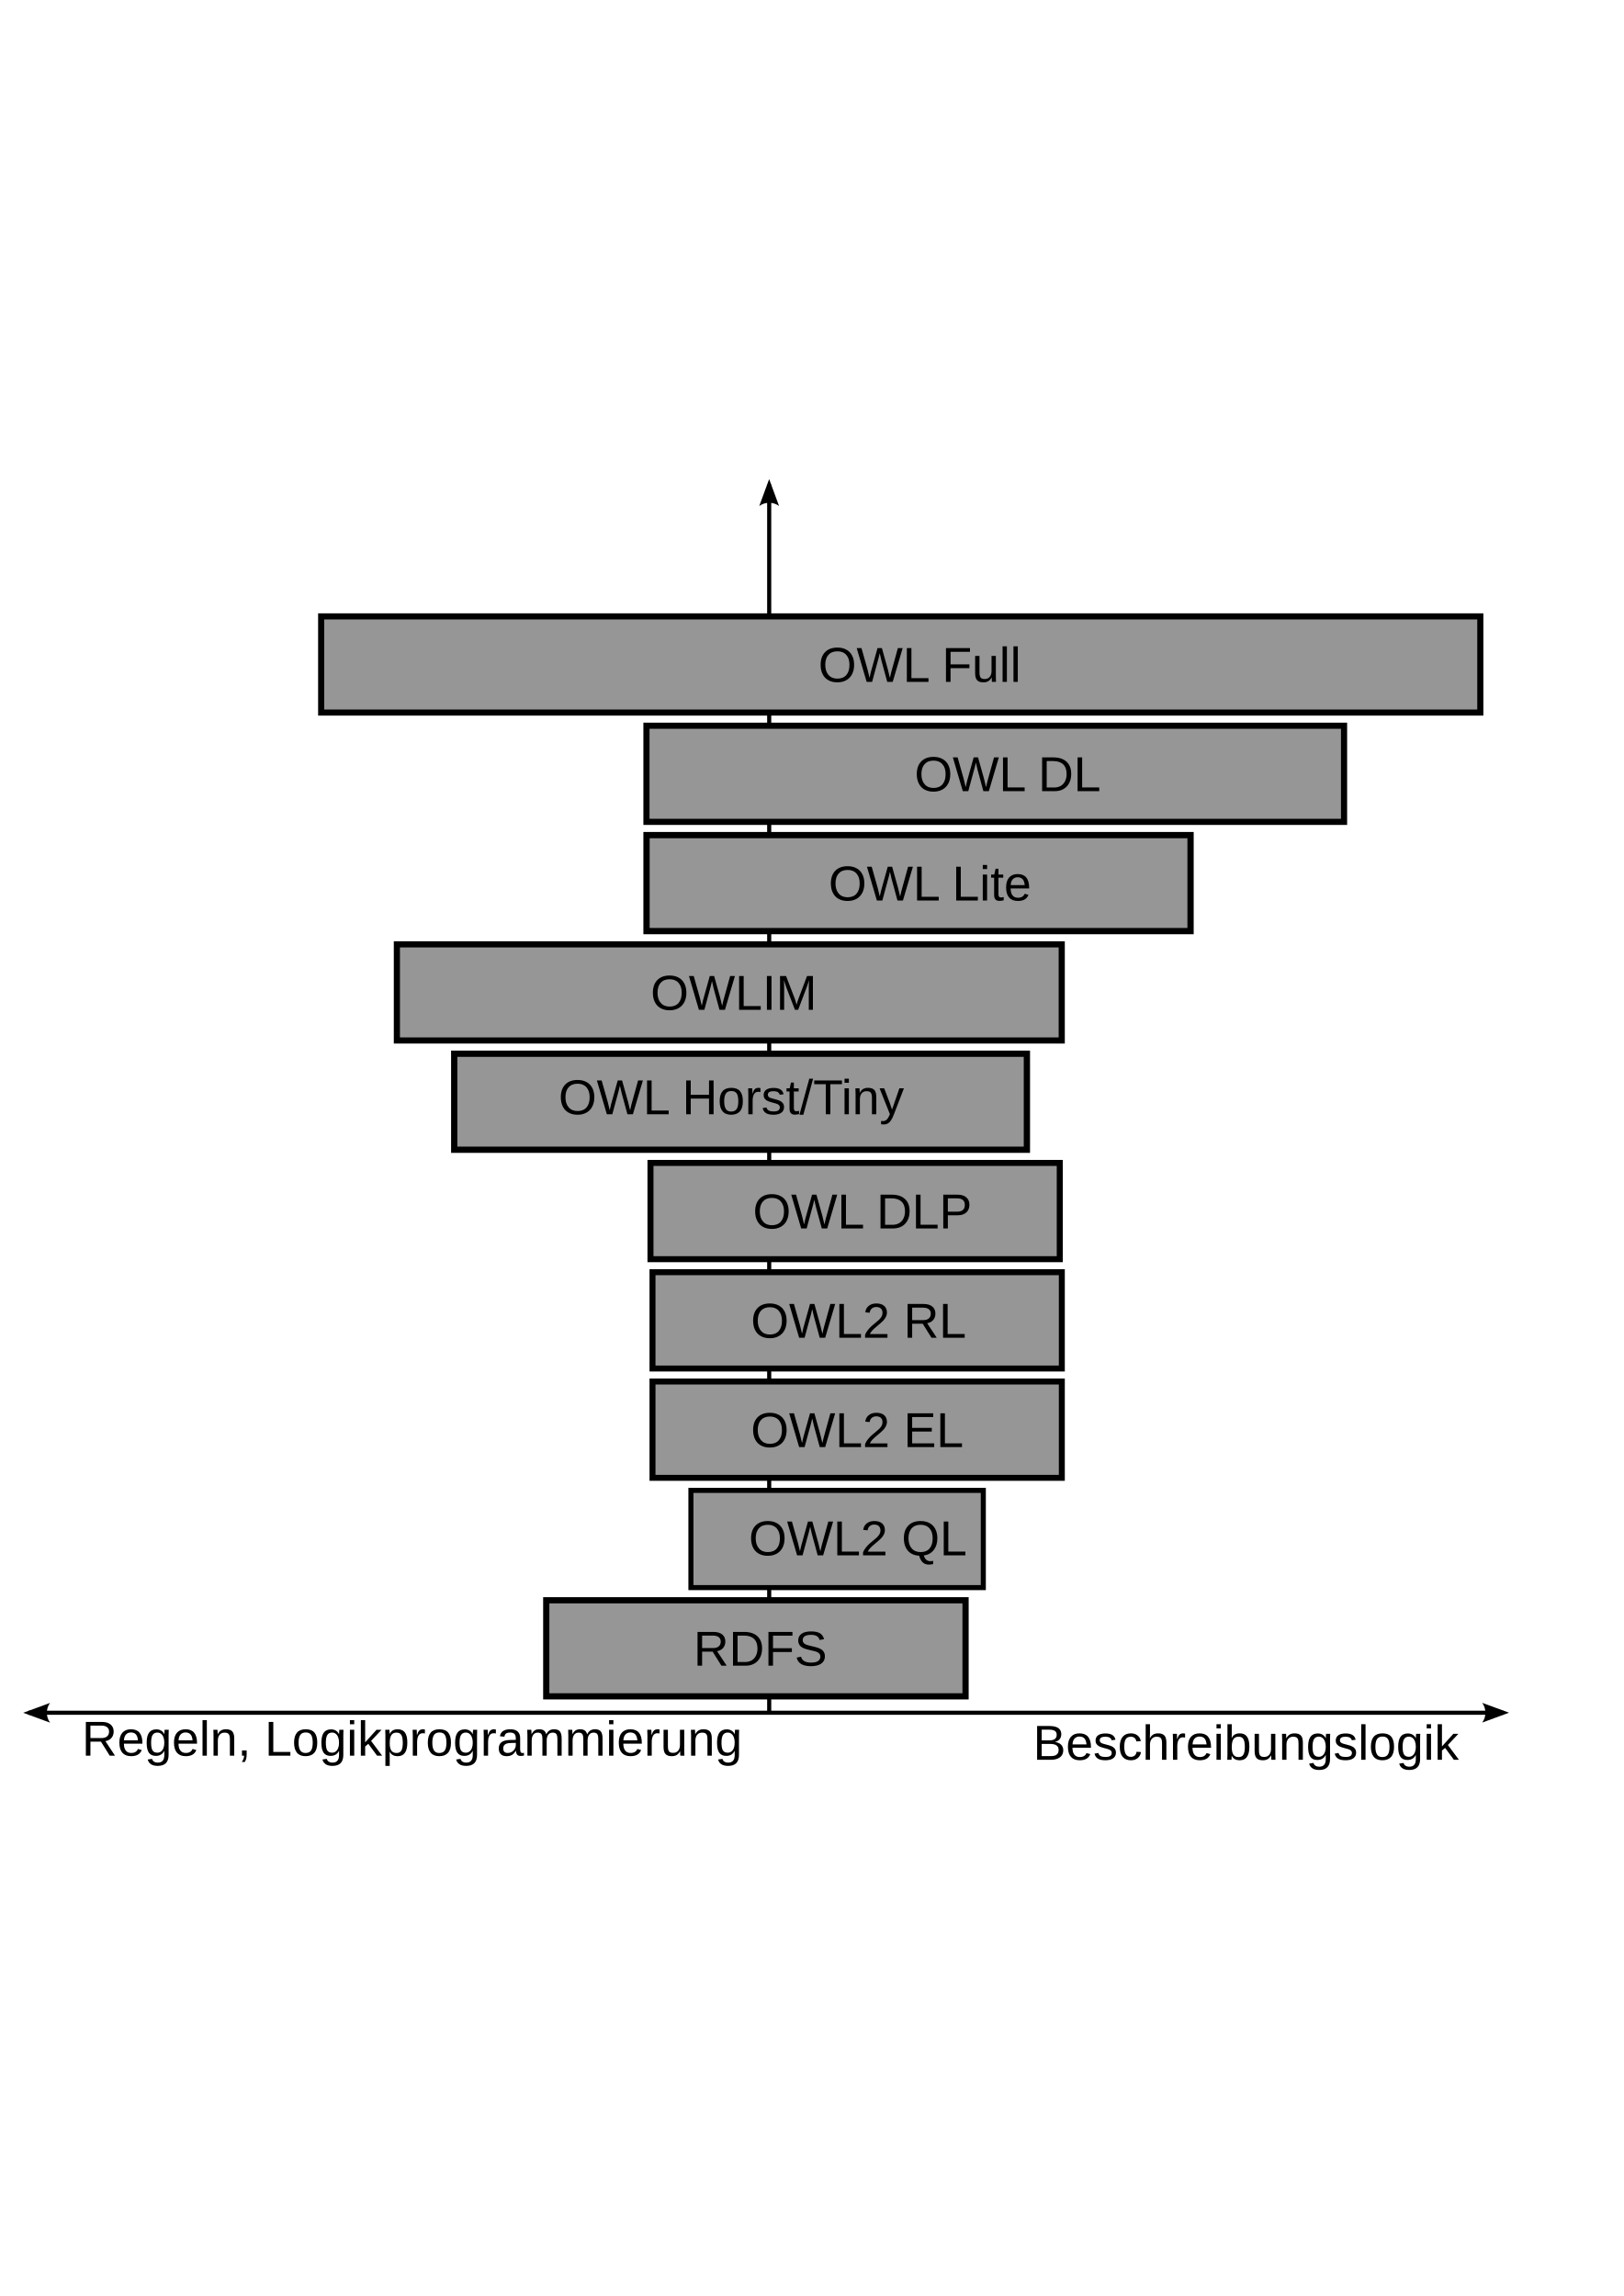
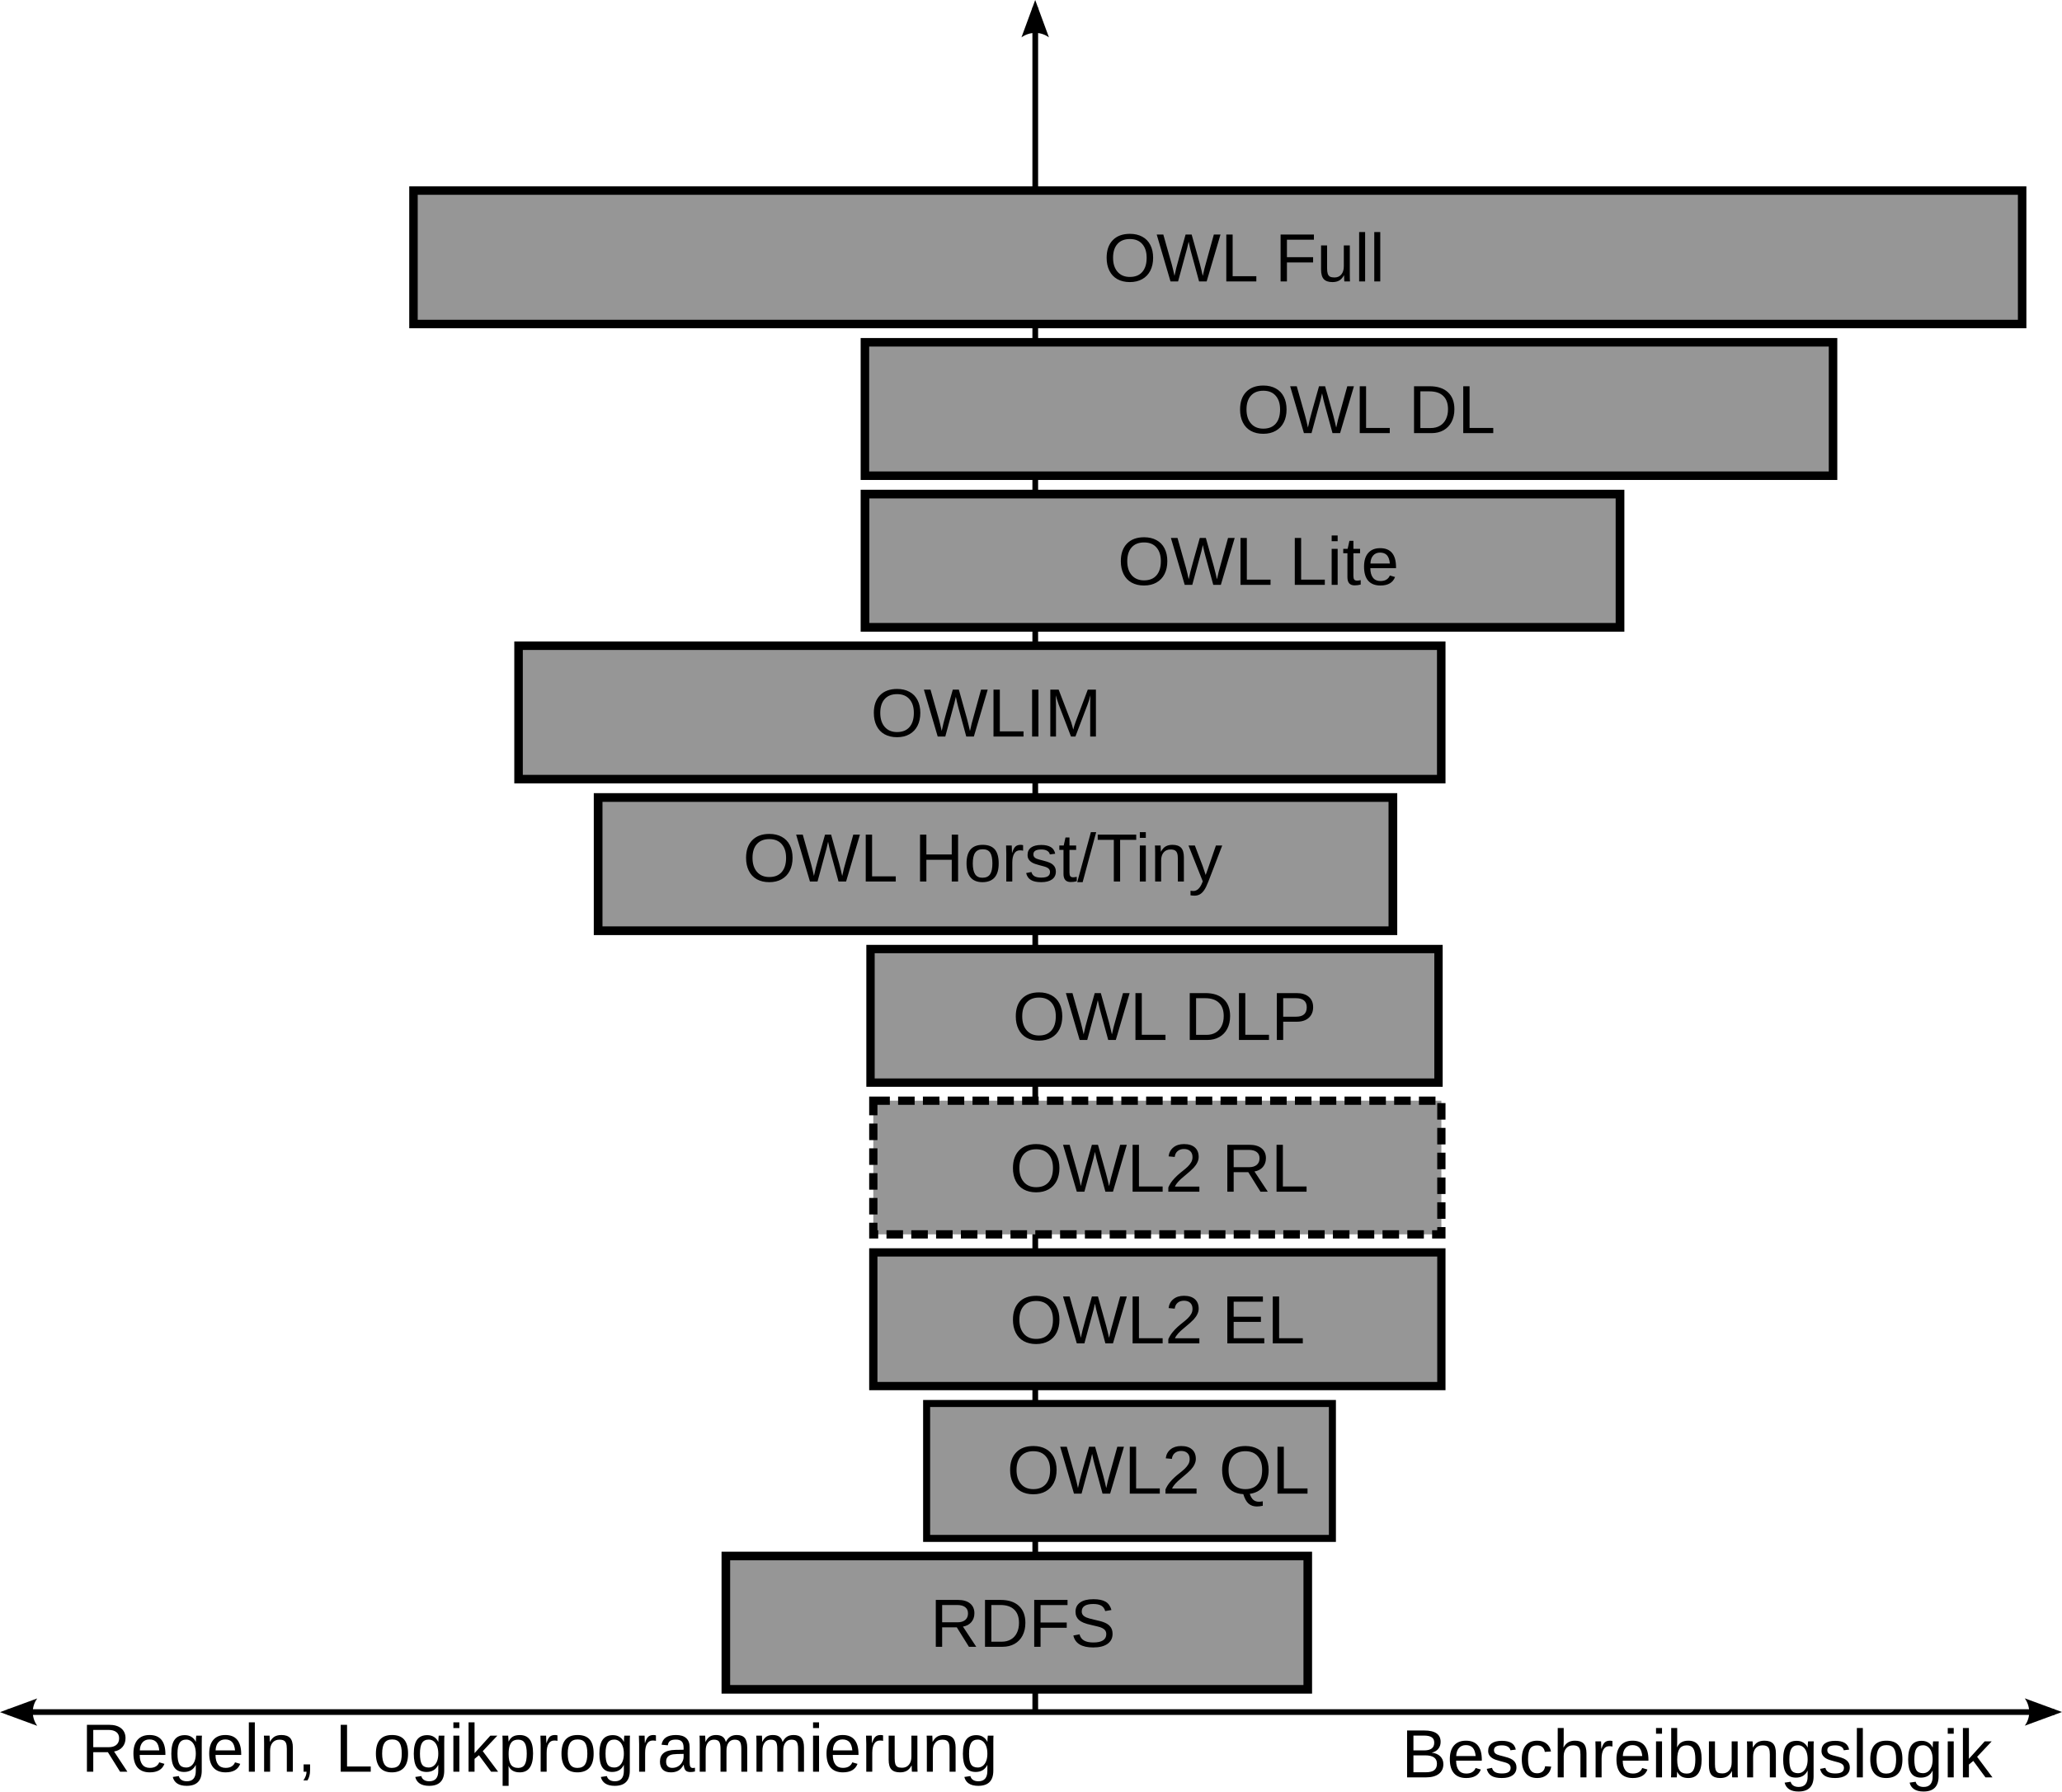
- <svg xmlns="http://www.w3.org/2000/svg" width="210mm" height="297mm" id="svg2">
+ <svg xmlns="http://www.w3.org/2000/svg" width="726.297" height="631.191" id="svg2" version="1.0">
  <defs id="defs4">
-     <marker orient="auto" refY="0.0" refX="0.0" id="Arrow2Mend" style="overflow:visible;">
-       <path id="path3255" style="font-size:12.0;fill-rule:evenodd;stroke-width:0.625;stroke-linejoin:round;" d="M 8.719,4.034 L -2.207,0.016 L 8.719,-4.002 C 6.973,-1.63 6.983,1.616 8.719,4.034 z " transform="scale(0.6) rotate(180) translate(0,0)" />
+     <marker orient="auto" refY="0" refX="0" id="Arrow2Mend" style="overflow:visible">
+       <path id="path3255" style="font-size:12px;fill-rule:evenodd;stroke-width:0.625;stroke-linejoin:round" d="M 8.719,4.034 L -2.207,0.016 L 8.719,-4.002 C 6.973,-1.63 6.983,1.616 8.719,4.034 z" transform="scale(-0.6,-0.6)" />
    </marker>
-     <marker orient="auto" refY="0.0" refX="0.0" id="Arrow2Mstart" style="overflow:visible">
-       <path id="path3252" style="font-size:12.0;fill-rule:evenodd;stroke-width:0.625;stroke-linejoin:round" d="M 8.719,4.034 L -2.207,0.016 L 8.719,-4.002 C 6.973,-1.63 6.983,1.616 8.719,4.034 z " transform="scale(0.6) translate(0,0)" />
+     <marker orient="auto" refY="0" refX="0" id="Arrow2Mstart" style="overflow:visible">
+       <path id="path3252" style="font-size:12px;fill-rule:evenodd;stroke-width:0.625;stroke-linejoin:round" d="M 8.719,4.034 L -2.207,0.016 L 8.719,-4.002 C 6.973,-1.63 6.983,1.616 8.719,4.034 z" transform="scale(0.6,0.6)" />
    </marker>
-     <marker orient="auto" refY="0.0" refX="0.0" id="Arrow2Lstart" style="overflow:visible">
-       <path id="path3246" style="font-size:12.0;fill-rule:evenodd;stroke-width:0.625;stroke-linejoin:round" d="M 8.719,4.034 L -2.207,0.016 L 8.719,-4.002 C 6.973,-1.63 6.983,1.616 8.719,4.034 z " transform="scale(1.1) translate(1,0)" />
+     <marker orient="auto" refY="0" refX="0" id="Arrow2Lstart" style="overflow:visible">
+       <path id="path3246" style="font-size:12px;fill-rule:evenodd;stroke-width:0.625;stroke-linejoin:round" d="M 8.719,4.034 L -2.207,0.016 L 8.719,-4.002 C 6.973,-1.63 6.983,1.616 8.719,4.034 z" transform="matrix(1.1,0,0,1.1,1.1,0)" />
    </marker>
-     <marker orient="auto" refY="0.0" refX="0.0" id="Arrow1Lstart" style="overflow:visible">
-       <path id="path3228" d="M 0.0,0.0 L 5.0,-5.0 L -12.5,0.0 L 5.0,5.0 L 0.0,0.0 z " style="fill-rule:evenodd;stroke:#000000;stroke-width:1.0pt;marker-start:none" transform="scale(0.8) translate(12.5,0)" />
+     <marker orient="auto" refY="0" refX="0" id="Arrow1Lstart" style="overflow:visible">
+       <path id="path3228" d="M 0,0 L 5,-5 L -12.5,0 L 5,5 L 0,0 z" style="fill-rule:evenodd;stroke:#000000;stroke-width:1pt;marker-start:none" transform="matrix(0.8,0,0,0.8,10,0)" />
    </marker>
  </defs>
-   <g id="layer1">
-     <path style="fill:none;fill-rule:evenodd;stroke:#000000;stroke-width:2;stroke-linecap:butt;stroke-linejoin:miter;stroke-opacity:1;stroke-miterlimit:4;stroke-dasharray:none;marker-start:url(#Arrow2Mstart);marker-end:url(#Arrow2Mend);marker-mid:none;opacity:1" d="M 14,837.362 L 735,837.362" id="path2453" />
+   <g id="layer1" transform="translate(-11.35125,-234.2218)">
+     <path style="opacity:1;fill:none;fill-rule:evenodd;stroke:#000000;stroke-width:2;stroke-linecap:butt;stroke-linejoin:miter;marker-start:url(#Arrow2Mstart);marker-mid:none;marker-end:url(#Arrow2Mend);stroke-miterlimit:4;stroke-dasharray:none;stroke-opacity:1" d="M 14,837.362 L 735,837.362" id="path2453" />
    <path style="fill:none;fill-rule:evenodd;stroke:#000000;stroke-width:2.008;stroke-linecap:butt;stroke-linejoin:miter;marker-end:url(#Arrow2Mend);stroke-miterlimit:4;stroke-dasharray:none;stroke-opacity:1" d="M 376,837.358 C 376,236.881 376,236.881 376,236.881" id="path7908" />
    <text xml:space="preserve" style="font-size:18px;font-style:normal;font-variant:normal;font-weight:normal;font-stretch:normal;fill:#000000;fill-opacity:1;stroke:none;stroke-width:1px;stroke-linecap:butt;stroke-linejoin:miter;stroke-opacity:1;font-family:Arial;-inkscape-font-specification:Arial" x="40" y="858.362" id="text8443">
      <tspan id="tspan8445" x="40" y="858.362" style="font-size:24px">Regeln, Logikprogrammierung</tspan>
    </text>
    <text xml:space="preserve" style="font-size:18px;font-style:normal;font-variant:normal;font-weight:normal;font-stretch:normal;fill:#000000;fill-opacity:1;stroke:none;stroke-width:1px;stroke-linecap:butt;stroke-linejoin:miter;stroke-opacity:1;font-family:Arial;-inkscape-font-specification:Arial" x="505" y="860.362" id="text8447">
      <tspan id="tspan8449" x="505" y="860.362" style="font-size:24px">Beschreibungslogik</tspan>
    </text>
    <rect style="font-size:24px;opacity:1;fill:#969696;fill-opacity:1;stroke:#000000;stroke-width:3.031;stroke-linecap:butt;stroke-linejoin:miter;stroke-miterlimit:4;stroke-dasharray:none;stroke-dashoffset:0;stroke-opacity:1" id="rect8451" width="204.969" height="46.969" x="267.016" y="782.378" />
    <text xml:space="preserve" style="font-size:24px;font-style:normal;font-variant:normal;font-weight:normal;font-stretch:normal;fill:#000000;fill-opacity:1;stroke:none;stroke-width:1px;stroke-linecap:butt;stroke-linejoin:miter;stroke-opacity:1;font-family:Arial;-inkscape-font-specification:Arial" x="339" y="814.362" id="text8453">
      <tspan id="tspan8455" x="339" y="814.362">RDFS</tspan>
    </text>
    <rect style="opacity:1;fill:#969696;fill-opacity:1;stroke:#000000;stroke-width:2.94;stroke-linecap:butt;stroke-linejoin:miter;stroke-miterlimit:4;stroke-dasharray:none;stroke-dashoffset:0;stroke-opacity:1" id="rect8457" width="200.06" height="47.06" x="317.97" y="568.555" />
    <text xml:space="preserve" style="font-size:24px;font-style:normal;font-variant:normal;font-weight:normal;font-stretch:normal;fill:#000000;fill-opacity:1;stroke:none;stroke-width:1px;stroke-linecap:butt;stroke-linejoin:miter;stroke-opacity:1;font-family:Arial;-inkscape-font-specification:Arial" x="368" y="600.588" id="text8459">
      <tspan id="tspan8461" x="368" y="600.588">OWL DLP</tspan>
    </text>
    <rect style="opacity:1;fill:#969696;fill-opacity:1;stroke:#000000;stroke-width:3.064;stroke-linecap:butt;stroke-linejoin:miter;stroke-miterlimit:4;stroke-dasharray:none;stroke-dashoffset:0;stroke-opacity:1" id="rect8463" width="279.936" height="46.936" x="222.032" y="515.172" />
    <text xml:space="preserve" style="font-size:24px;font-style:normal;font-variant:normal;font-weight:normal;font-stretch:normal;fill:#000000;fill-opacity:1;stroke:none;stroke-width:1px;stroke-linecap:butt;stroke-linejoin:miter;stroke-opacity:1;font-family:Arial;-inkscape-font-specification:Arial" x="273" y="544.764" id="text8465">
      <tspan id="tspan8467" x="273" y="544.764">OWL Horst/Tiny</tspan>
    </text>
    <rect style="opacity:1;fill:#969696;fill-opacity:1;stroke:#000000;stroke-width:3;stroke-linecap:butt;stroke-linejoin:miter;stroke-miterlimit:4;stroke-dasharray:none;stroke-dashoffset:0;stroke-opacity:1" id="rect8469" width="325" height="47" x="194" y="461.695" />
    <text xml:space="preserve" style="font-size:24px;font-style:normal;font-variant:normal;font-weight:normal;font-stretch:normal;fill:#000000;fill-opacity:1;stroke:none;stroke-width:1px;stroke-linecap:butt;stroke-linejoin:miter;stroke-opacity:1;font-family:Arial;-inkscape-font-specification:Arial" x="318" y="493.697" id="text8471">
      <tspan id="tspan8473" x="318" y="493.697">OWLIM</tspan>
    </text>
    <rect style="opacity:1;fill:#969696;fill-opacity:1;stroke:#000000;stroke-width:3.064;stroke-linecap:butt;stroke-linejoin:miter;stroke-miterlimit:4;stroke-dasharray:none;stroke-dashoffset:0;stroke-opacity:1" id="rect8475" width="265.936" height="46.936" x="316.032" y="408.283" />
    <text xml:space="preserve" style="font-size:24px;font-style:normal;font-variant:normal;font-weight:normal;font-stretch:normal;fill:#000000;fill-opacity:1;stroke:none;stroke-width:1px;stroke-linecap:butt;stroke-linejoin:miter;stroke-opacity:1;font-family:Arial;-inkscape-font-specification:Arial" x="405" y="440.252" id="text8477">
      <tspan id="tspan8479" x="405" y="440.252">OWL Lite</tspan>
    </text>
    <rect style="opacity:1;fill:#969696;fill-opacity:1;stroke:#000000;stroke-width:3;stroke-linecap:butt;stroke-linejoin:miter;stroke-miterlimit:4;stroke-dasharray:none;stroke-dashoffset:0;stroke-opacity:1" id="rect8481" width="341" height="47" x="316" y="354.807" />
    <text xml:space="preserve" style="font-size:24px;font-style:normal;font-variant:normal;font-weight:normal;font-stretch:normal;fill:#000000;fill-opacity:1;stroke:none;stroke-width:1px;stroke-linecap:butt;stroke-linejoin:miter;stroke-opacity:1;font-family:Arial;-inkscape-font-specification:Arial" x="447" y="386.807" id="text8483">
      <tspan id="tspan8485" x="447" y="386.807">OWL DL</tspan>
    </text>
    <rect style="opacity:1;fill:#969696;fill-opacity:1;stroke:#000000;stroke-width:2.983;stroke-linecap:butt;stroke-linejoin:miter;stroke-miterlimit:4;stroke-dasharray:none;stroke-dashoffset:0;stroke-opacity:1" id="rect8487" width="566.617" height="47.017" x="156.992" y="301.353" />
    <text xml:space="preserve" style="font-size:24px;font-style:normal;font-variant:normal;font-weight:normal;font-stretch:normal;fill:#000000;fill-opacity:1;stroke:none;stroke-width:1px;stroke-linecap:butt;stroke-linejoin:miter;stroke-opacity:1;font-family:Arial;-inkscape-font-specification:Arial" x="400" y="333.362" id="text8489">
      <tspan id="tspan8491" x="400" y="333.362">OWL Full</tspan>
    </text>
-     <rect style="opacity:1;fill:#969696;fill-opacity:1;stroke:#000000;stroke-width:2.912;stroke-linecap:butt;stroke-linejoin:miter;stroke-miterlimit:4;stroke-dasharray:none;stroke-dashoffset:0;stroke-opacity:1" id="rect8493" width="200.088" height="47.088" x="318.956" y="621.985" />
+     <rect style="opacity:1;fill:#969696;fill-opacity:1;stroke:#000000;stroke-width:2.912;stroke-linecap:butt;stroke-linejoin:miter;stroke-miterlimit:4;stroke-dasharray:5.824, 2.912;stroke-dashoffset:0;stroke-opacity:1" id="rect8493" width="200.088" height="47.088" x="318.956" y="621.985" />
    <text xml:space="preserve" style="font-size:24px;font-style:normal;font-variant:normal;font-weight:normal;font-stretch:normal;fill:#000000;fill-opacity:1;stroke:none;stroke-width:1px;stroke-linecap:butt;stroke-linejoin:miter;stroke-opacity:1;font-family:Arial;-inkscape-font-specification:Arial" x="367" y="654.033" id="text8495">
      <tspan id="tspan8497" x="367" y="654.033">OWL2 RL</tspan>
    </text>
    <rect style="opacity:1;fill:#969696;fill-opacity:1;stroke:#000000;stroke-width:2.912;stroke-linecap:butt;stroke-linejoin:miter;stroke-miterlimit:4;stroke-dasharray:none;stroke-dashoffset:0;stroke-opacity:1" id="rect2428" width="200.088" height="47.088" x="318.956" y="675.429" />
    <text xml:space="preserve" style="font-size:24px;font-style:normal;font-variant:normal;font-weight:normal;font-stretch:normal;fill:#000000;fill-opacity:1;stroke:none;stroke-width:1px;stroke-linecap:butt;stroke-linejoin:miter;stroke-opacity:1;font-family:Arial;-inkscape-font-specification:Arial" x="367" y="707.478" id="text2430">
      <tspan id="tspan2432" x="367" y="707.478">OWL2 EL</tspan>
    </text>
    <rect style="opacity:1;fill:#969696;fill-opacity:1;stroke:#000000;stroke-width:2.473;stroke-linecap:butt;stroke-linejoin:miter;stroke-miterlimit:4;stroke-dasharray:none;stroke-dashoffset:0;stroke-opacity:1" id="rect2434" width="142.927" height="47.527" x="337.736" y="728.654" />
    <text xml:space="preserve" style="font-size:24px;font-style:normal;font-variant:normal;font-weight:normal;font-stretch:normal;fill:#000000;fill-opacity:1;stroke:none;stroke-width:1px;stroke-linecap:butt;stroke-linejoin:miter;stroke-opacity:1;font-family:Arial;-inkscape-font-specification:Arial" x="366" y="760.401" id="text2436">
      <tspan id="tspan2438" x="366" y="760.401">OWL2 QL</tspan>
    </text>
  </g>
</svg>
